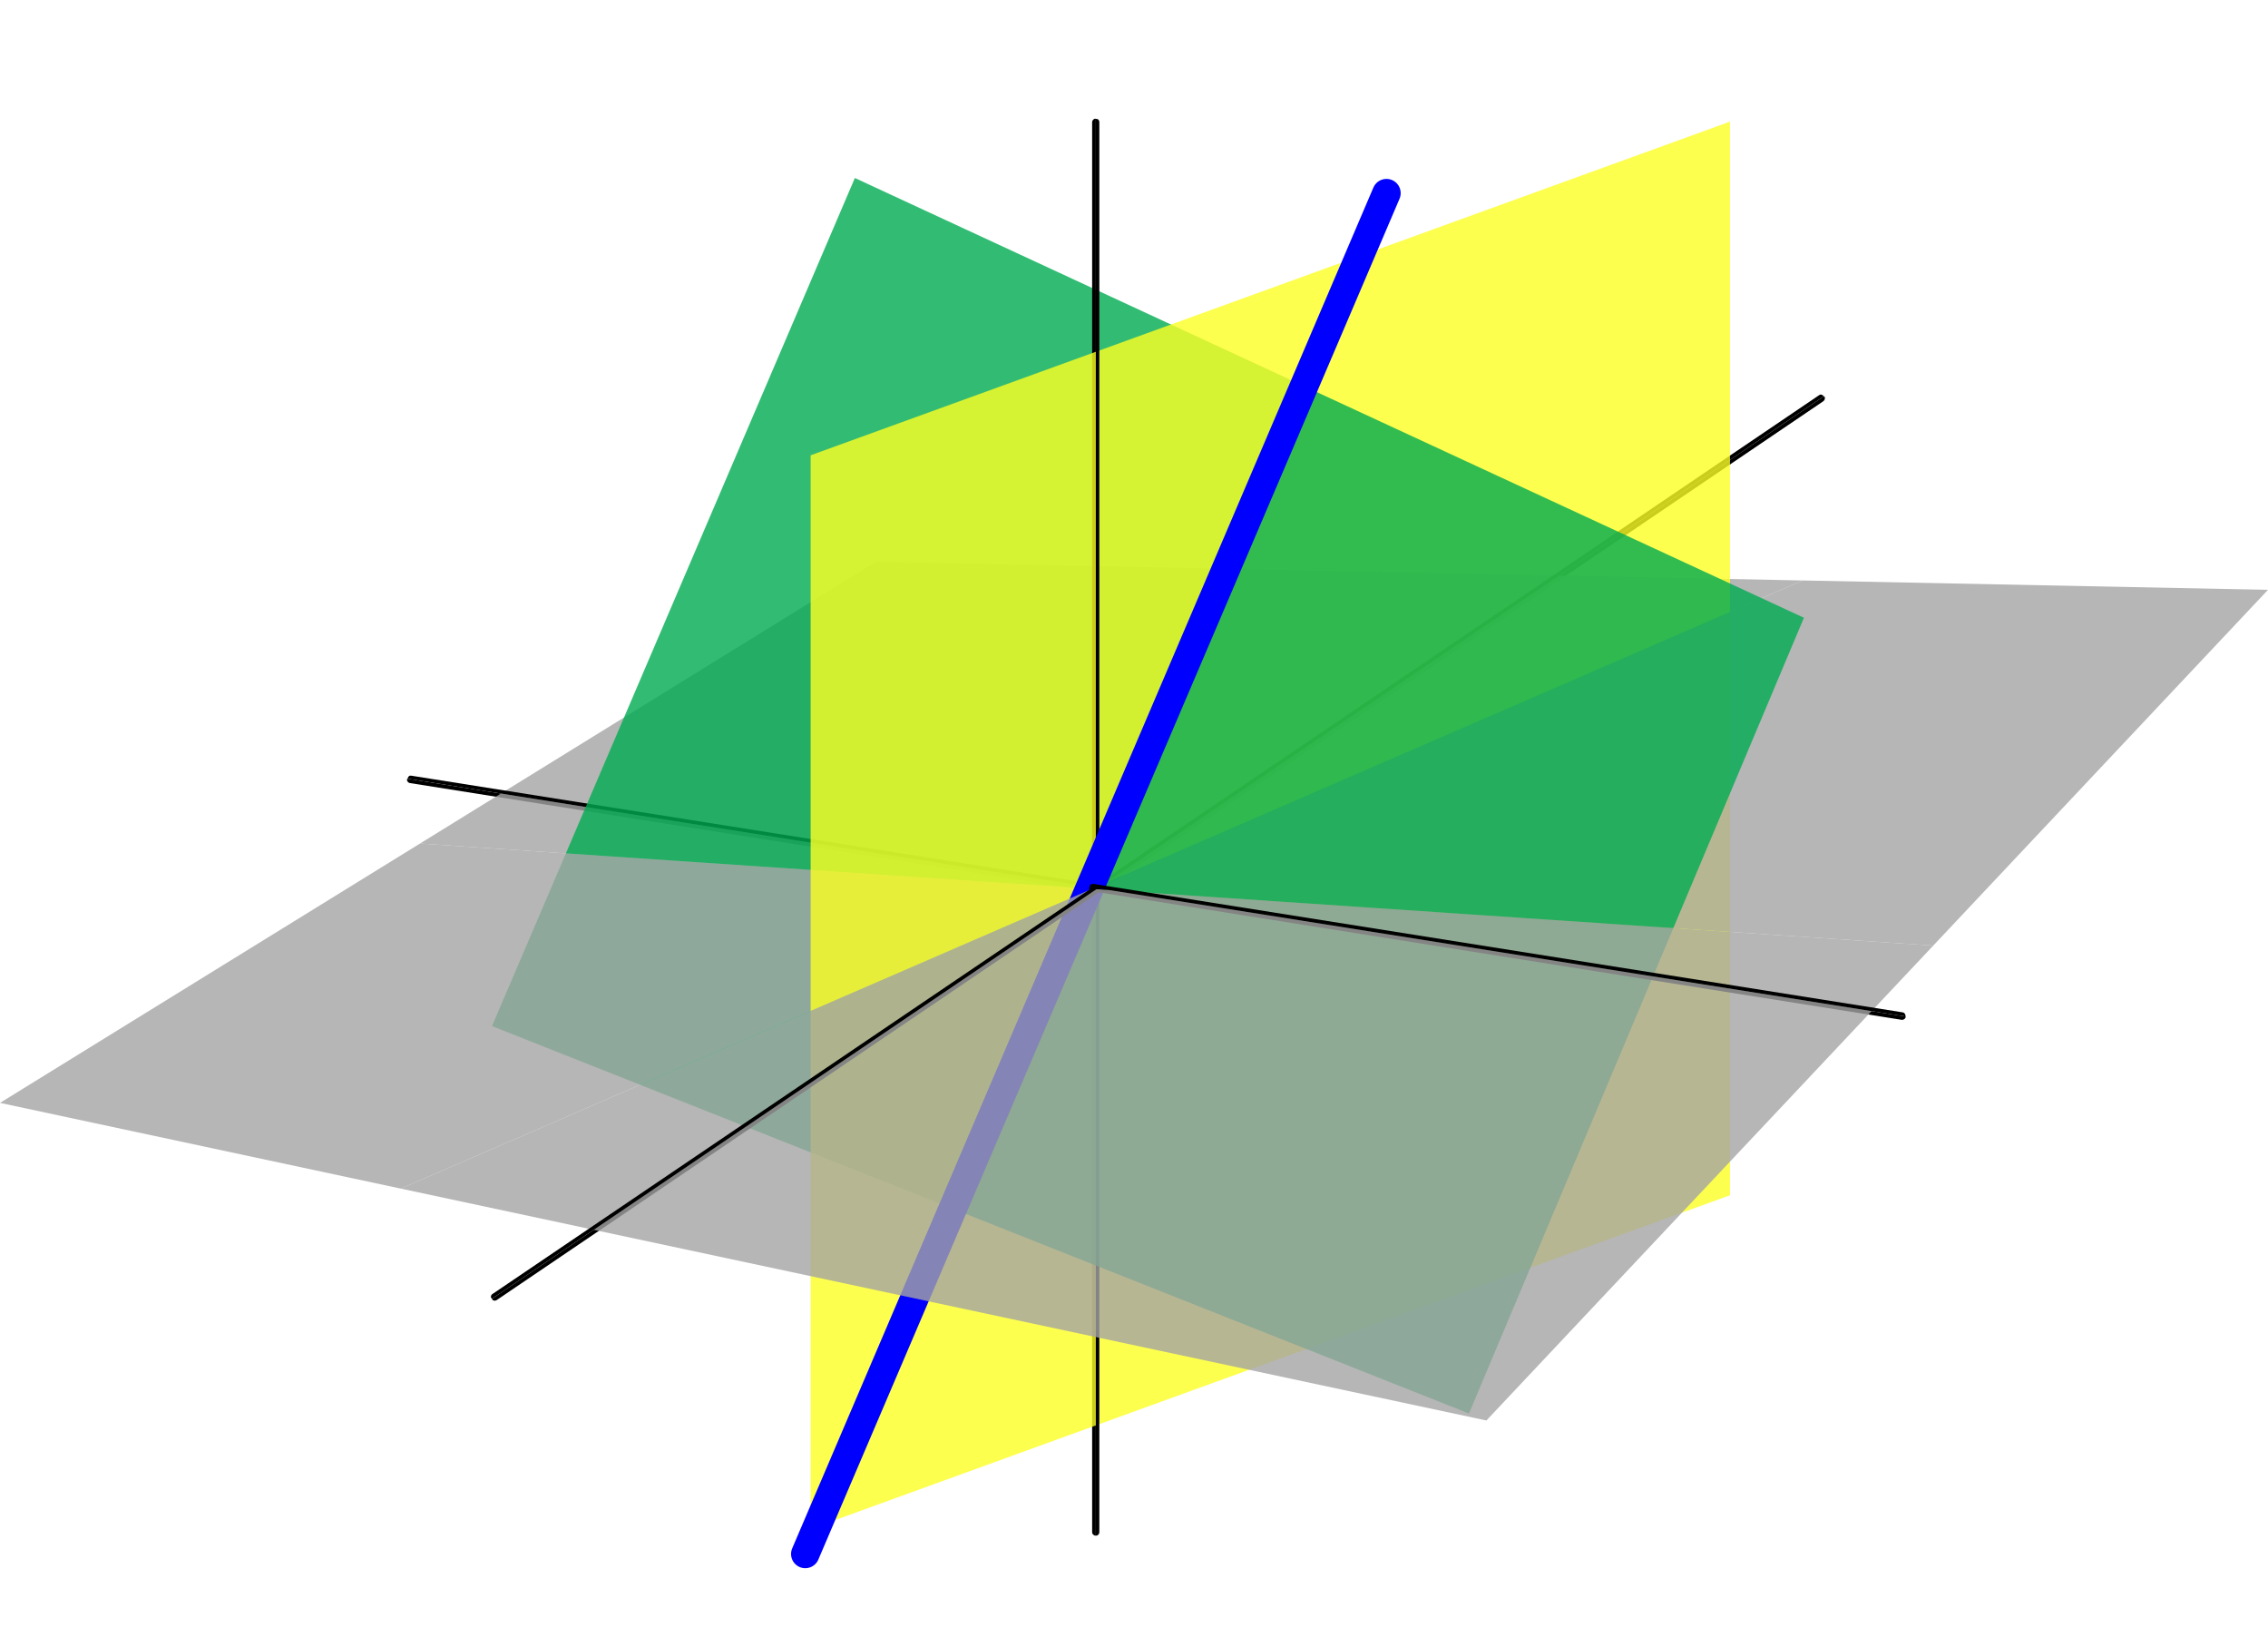
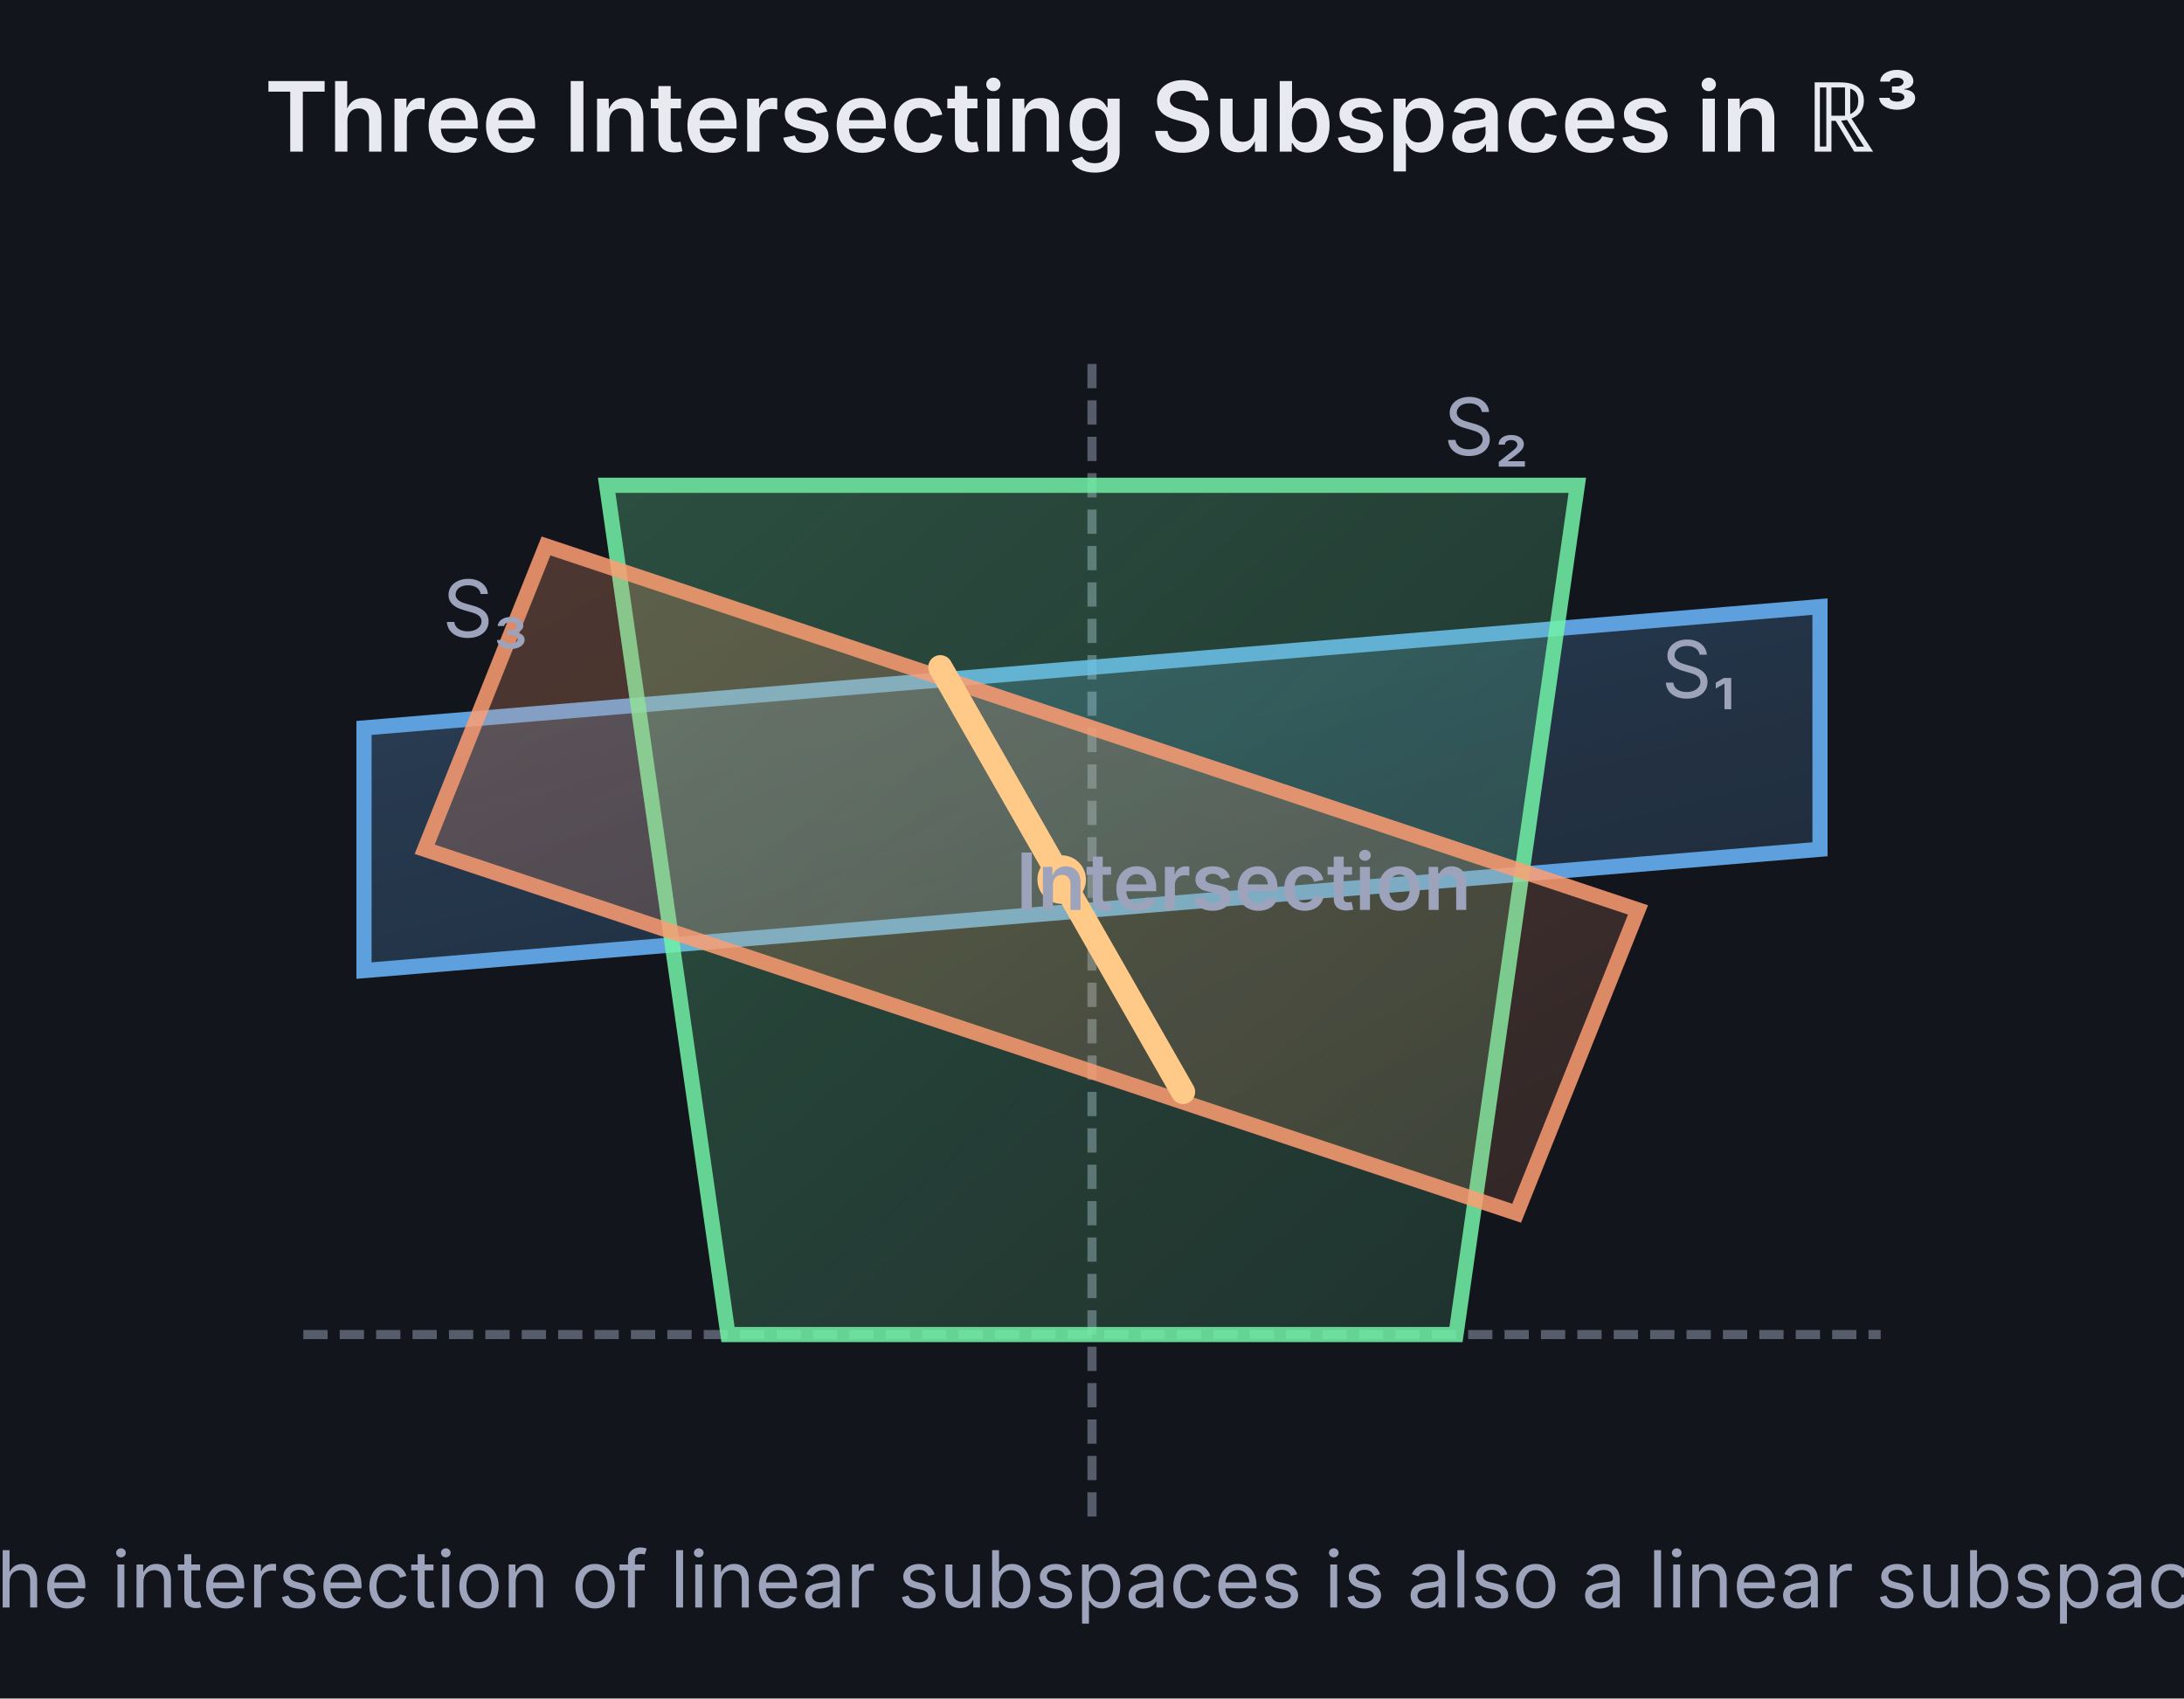
- <svg xmlns="http://www.w3.org/2000/svg" width="325" height="235.95" id="svg2607" version="1.0">
-   <defs id="defs2609">
-     </defs>
-   <g id="layer1" transform="translate(-45.92889,-27.63633)">
-     <path style="fill:#000000;fill-opacity:1;fill-rule:evenodd;stroke:none;stroke-width:1.065;stroke-linecap:round;stroke-linejoin:round;stroke-miterlimit:4;stroke-dasharray:none;stroke-opacity:1" d="M 261.344 56.781 L 156.688 127.688 C 156.743 127.764 156.754 127.867 156.844 127.906 C 157.033 127.988 157.251 127.98 157.406 127.844 L 261.25 57.5 C 261.469 57.361 261.569 57.083 261.469 56.844 C 261.449 56.796 261.375 56.82 261.344 56.781 z " id="path3244" transform="translate(45.92889,27.63633)" />
-     <path style="fill:#000000;fill-opacity:1;fill-rule:evenodd;stroke:none;stroke-width:1.065;stroke-linecap:round;stroke-linejoin:round;stroke-miterlimit:4;stroke-dasharray:none;stroke-opacity:1" d="M 157.156 127.219 L 58.406 111.562 C 58.392 111.61 58.312 111.604 58.312 111.656 C 58.313 111.935 58.503 112.166 58.781 112.188 L 156.531 127.688 C 156.825 127.731 157.113 127.512 157.156 127.219 z " id="path3236" transform="translate(45.92889,27.63633)" />
-     <path style="fill:#a4a4a4;fill-opacity:0.802;fill-rule:evenodd;stroke:none;stroke-width:1px;stroke-linecap:butt;stroke-linejoin:miter;stroke-opacity:1" d="M 304.241,110.793 L 171.429,108.136 L 106.116,148.48 L 202.398,154.98 L 304.241,110.793 z" id="path3287" />
-     <path style="fill:#000000;fill-opacity:1;fill-rule:evenodd;stroke:none;stroke-width:1.065;stroke-linecap:round;stroke-linejoin:round;stroke-miterlimit:4;stroke-dasharray:none;stroke-opacity:1" d="M 157.156 127.219 C 157.199 126.925 156.981 126.668 156.688 126.625 L 58.938 111.125 C 58.886 111.117 58.833 111.117 58.781 111.125 C 58.555 111.142 58.467 111.355 58.406 111.562 L 157.156 127.219 z " id="path3806" transform="translate(45.92889,27.63633)" />
-     <path style="fill:#000000;fill-opacity:1;fill-rule:evenodd;stroke:none;stroke-width:1.065;stroke-linecap:round;stroke-linejoin:round;stroke-miterlimit:4;stroke-dasharray:none;stroke-opacity:1" d="M 261.344 56.781 C 261.218 56.627 261.046 56.484 260.844 56.531 C 260.776 56.55 260.712 56.582 260.656 56.625 L 156.812 126.969 C 156.629 127.063 156.525 127.231 156.531 127.438 C 156.535 127.545 156.627 127.603 156.688 127.688 L 261.344 56.781 z " id="path3784" transform="translate(45.92889,27.63633)" />
-     <path style="fill:#00ac51;fill-opacity:0.802;fill-rule:evenodd;stroke:none;stroke-width:1px;stroke-linecap:butt;stroke-linejoin:miter;stroke-opacity:1" d="M 182.523,200.824 L 232.835,82.98 L 168.429,53.136 L 116.429,174.636 L 182.523,200.824 z" id="path3275" />
-     <path style="fill:#a4a4a4;fill-opacity:0.802;fill-rule:evenodd;stroke:none;stroke-width:1px;stroke-linecap:butt;stroke-linejoin:miter;stroke-opacity:1" d="M 202.398,154.98 L 106.116,148.48 L 45.929,185.636 L 103.366,197.918 L 202.398,154.98 z" id="path3291" />
-     <path style="fill:#000000;fill-opacity:1;fill-rule:evenodd;stroke:none;stroke-width:1.022;stroke-linecap:round;stroke-linejoin:round;stroke-miterlimit:4;stroke-dasharray:none;stroke-opacity:1" d="M 157.031 127.781 L 157.031 17.031 C 157.007 17.03 156.993 16.998 156.969 17 C 156.695 17.022 156.488 17.257 156.5 17.531 L 156.5 127.281 C 156.5 127.566 156.746 127.781 157.031 127.781 z " id="path3250" transform="translate(45.92889,27.63633)" />
-     <path style="fill:#000000;fill-opacity:1;fill-rule:evenodd;stroke:none;stroke-width:1.022;stroke-linecap:round;stroke-linejoin:round;stroke-miterlimit:4;stroke-dasharray:none;stroke-opacity:1" d="M 157.031 126.812 C 156.987 126.811 156.95 126.771 156.906 126.781 C 156.67 126.831 156.5 127.039 156.5 127.281 L 156.5 219.5 C 156.5 219.785 156.746 220 157.031 220 L 157.031 126.812 z " id="path3766" transform="translate(45.92889,27.63633)" />
-     <rect style="fill:#fdff23;fill-opacity:0.802;stroke:none;stroke-width:1.292;stroke-linecap:round;stroke-linejoin:miter;stroke-miterlimit:4;stroke-dasharray:none;stroke-dashoffset:0;stroke-opacity:1" id="rect2421" width="140.145" height="153.811" x="172.434" y="151.674" transform="matrix(0.9400316,-0.3410873,0,1,0,0)" />
-     <path style="fill:#a4a4a4;fill-opacity:0.802;fill-rule:evenodd;stroke:none;stroke-width:1px;stroke-linecap:butt;stroke-linejoin:miter;stroke-opacity:1" d="M 304.241,110.793 L 202.398,154.98 L 322.96,163.105 L 370.929,112.136 L 304.241,110.793 z" id="path3282" />
-     <path style="fill:#000000;fill-opacity:1;fill-rule:evenodd;stroke:none;stroke-width:1.022;stroke-linecap:round;stroke-linejoin:round;stroke-miterlimit:4;stroke-dasharray:none;stroke-opacity:1" d="M 157.031 126.812 L 157.031 220 C 157.316 220 157.531 219.785 157.531 219.5 L 157.531 127.281 C 157.532 127.125 157.465 126.972 157.344 126.875 C 157.257 126.806 157.14 126.816 157.031 126.812 z " id="path2625" transform="translate(45.92889,27.63633)" />
-     <path style="fill:#000000;fill-opacity:1;fill-rule:evenodd;stroke:none;stroke-width:1.022;stroke-linecap:round;stroke-linejoin:round;stroke-miterlimit:4;stroke-dasharray:none;stroke-opacity:1" d="M 157.031 127.781 C 157.316 127.781 157.531 127.566 157.531 127.281 L 157.531 17.531 C 157.538 17.383 157.483 17.227 157.375 17.125 C 157.284 17.04 157.154 17.036 157.031 17.031 L 157.031 127.781 z " id="path3757" transform="translate(45.92889,27.63633)" />
-     <path style="fill:#00ac51;fill-opacity:0.802;fill-rule:evenodd;stroke:none;stroke-width:1px;stroke-linecap:butt;stroke-linejoin:miter;stroke-opacity:1" d="M 182.523,200.824 L 256.429,230.136 L 304.429,116.136 L 232.835,82.98 L 182.523,200.824 z" id="path3280" />
-     <path style="fill:none;fill-rule:evenodd;stroke:#0000ff;stroke-width:4.075;stroke-linecap:round;stroke-linejoin:round;marker-start:none;marker-mid:none;marker-end:none;stroke-miterlimit:4;stroke-dasharray:none;stroke-opacity:1" d="M 244.607,55.304 L 161.322,250.26" id="path3465" />
-     <path style="fill:#000000;fill-opacity:1;fill-rule:evenodd;stroke:none;stroke-width:1.065;stroke-linecap:round;stroke-linejoin:round;stroke-miterlimit:4;stroke-dasharray:none;stroke-opacity:1" d="M 70.5 186.062 C 70.555 186.139 70.566 186.242 70.656 186.281 C 70.845 186.363 71.064 186.355 71.219 186.219 L 157.406 127.844 C 157.626 127.705 157.725 127.427 157.625 127.188 C 157.605 127.14 157.531 127.164 157.5 127.125 L 70.5 186.062 z " id="path3775" transform="translate(45.92889,27.63633)" />
-     <path style="fill:#000000;fill-opacity:1;fill-rule:evenodd;stroke:none;stroke-width:1.065;stroke-linecap:round;stroke-linejoin:round;stroke-miterlimit:4;stroke-dasharray:none;stroke-opacity:1" d="M 273.062 145.625 L 156.125 127.062 C 156.115 127.103 156.062 127.112 156.062 127.156 C 156.062 127.435 156.253 127.666 156.531 127.688 L 272.469 146.094 C 272.762 146.146 273.042 145.95 273.094 145.656 C 273.097 145.64 273.061 145.642 273.062 145.625 z " id="path3788" transform="translate(45.92889,27.63633)" />
-     <path style="fill:#a4a4a4;fill-opacity:0.802;fill-rule:evenodd;stroke:none;stroke-width:1px;stroke-linecap:butt;stroke-linejoin:miter;stroke-opacity:1" d="M 202.398,154.98 L 103.366,197.918 L 258.929,231.136 L 322.96,163.105 L 202.398,154.98 z" id="path3289" />
-     <path style="fill:#000000;fill-opacity:1;fill-rule:evenodd;stroke:none;stroke-width:1.065;stroke-linecap:round;stroke-linejoin:round;stroke-miterlimit:4;stroke-dasharray:none;stroke-opacity:1" d="M 273.062 145.625 C 273.085 145.35 272.933 145.08 272.656 145.031 L 156.688 126.625 C 156.636 126.617 156.583 126.617 156.531 126.625 C 156.297 126.643 156.179 126.844 156.125 127.062 L 273.062 145.625 z " id="path3797" transform="translate(45.92889,27.63633)" />
-     <path style="fill:#000000;fill-opacity:1;fill-rule:evenodd;stroke:none;stroke-width:1.065;stroke-linecap:round;stroke-linejoin:round;stroke-miterlimit:4;stroke-dasharray:none;stroke-opacity:1" d="M 70.5 186.062 L 157.5 127.125 C 157.374 126.97 157.202 126.828 157 126.875 C 156.932 126.894 156.868 126.925 156.812 126.969 L 70.625 185.344 C 70.441 185.438 70.337 185.606 70.344 185.812 C 70.347 185.92 70.44 185.978 70.5 186.062 z " id="path3372" transform="translate(45.92889,27.63633)" />
-     <g id="g4640" transform="translate(35.0675,-54.29364)" />
-   </g>
+ <svg xmlns="http://www.w3.org/2000/svg" width="360" height="280" viewBox="0 0 360 280">
+   <defs>
+     <style>
+       .title { fill: #e8eaf0; font-family: 'Inter', sans-serif; font-size: 16px; font-weight: 600; text-anchor: middle; }
+       .label { fill: #9ca3ba; font-family: 'Inter', sans-serif; font-size: 13px; text-anchor: middle; }
+       .plane { fill-opacity: 0.25; stroke-width: 2.5; }
+       .plane1 { fill: #6bb8ff; stroke: #6bb8ff; }
+       .plane2 { fill: #72f5a8; stroke: #72f5a8; }
+       .plane3 { fill: #ff9d72; stroke: #ff9d72; }
+       .intersection { stroke: #ffca88; stroke-width: 4; stroke-linecap: round; }
+       .axis { stroke: #9ca3ba; stroke-width: 1.5; stroke-dasharray: 4,2; opacity: 0.5; }
+     </style>
+     <linearGradient id="grad1" x1="0%" y1="0%" x2="100%" y2="100%">
+       <stop offset="0%" style="stop-color:#6bb8ff;stop-opacity:0.3" />
+       <stop offset="100%" style="stop-color:#6bb8ff;stop-opacity:0.15" />
+     </linearGradient>
+     <linearGradient id="grad2" x1="0%" y1="0%" x2="100%" y2="100%">
+       <stop offset="0%" style="stop-color:#72f5a8;stop-opacity:0.3" />
+       <stop offset="100%" style="stop-color:#72f5a8;stop-opacity:0.15" />
+     </linearGradient>
+     <linearGradient id="grad3" x1="0%" y1="0%" x2="100%" y2="100%">
+       <stop offset="0%" style="stop-color:#ff9d72;stop-opacity:0.3" />
+       <stop offset="100%" style="stop-color:#ff9d72;stop-opacity:0.15" />
+     </linearGradient>
+   </defs>
+   <rect width="360" height="280" fill="#13151c" />
+   <text x="180" y="25" class="title">Three Intersecting Subspaces in ℝ³</text>
+   <line x1="50" y1="220" x2="310" y2="220" class="axis" />
+   <line x1="180" y1="60" x2="180" y2="250" class="axis" />
+   <path d="M 60,120 L 300,100 L 300,140 L 60,160 Z" fill="url(#grad1)" stroke="#6bb8ff" stroke-width="2.5" opacity="0.85" />
+   <text x="280" y="115" class="label" fill="#8fcdff">S₁</text>
+   <path d="M 100,80 L 260,80 L 240,220 L 120,220 Z" fill="url(#grad2)" stroke="#72f5a8" stroke-width="2.5" opacity="0.85" />
+   <text x="245" y="75" class="label" fill="#72f5a8">S₂</text>
+   <path d="M 90,90 L 270,150 L 250,200 L 70,140 Z" fill="url(#grad3)" stroke="#ff9d72" stroke-width="2.5" opacity="0.85" />
+   <text x="80" y="105" class="label" fill="#ff9d72">S₃</text>
+   <line x1="155" y1="110" x2="195" y2="180" class="intersection" />
+   <circle cx="175" cy="145" r="4" fill="#ffca88" />
+   <text x="205" y="150" class="label" fill="#ffca88" font-weight="600">Intersection</text>
+   <text x="180" y="265" class="label" font-size="12px">The intersection of linear subspaces is also a linear subspace</text>
</svg>
